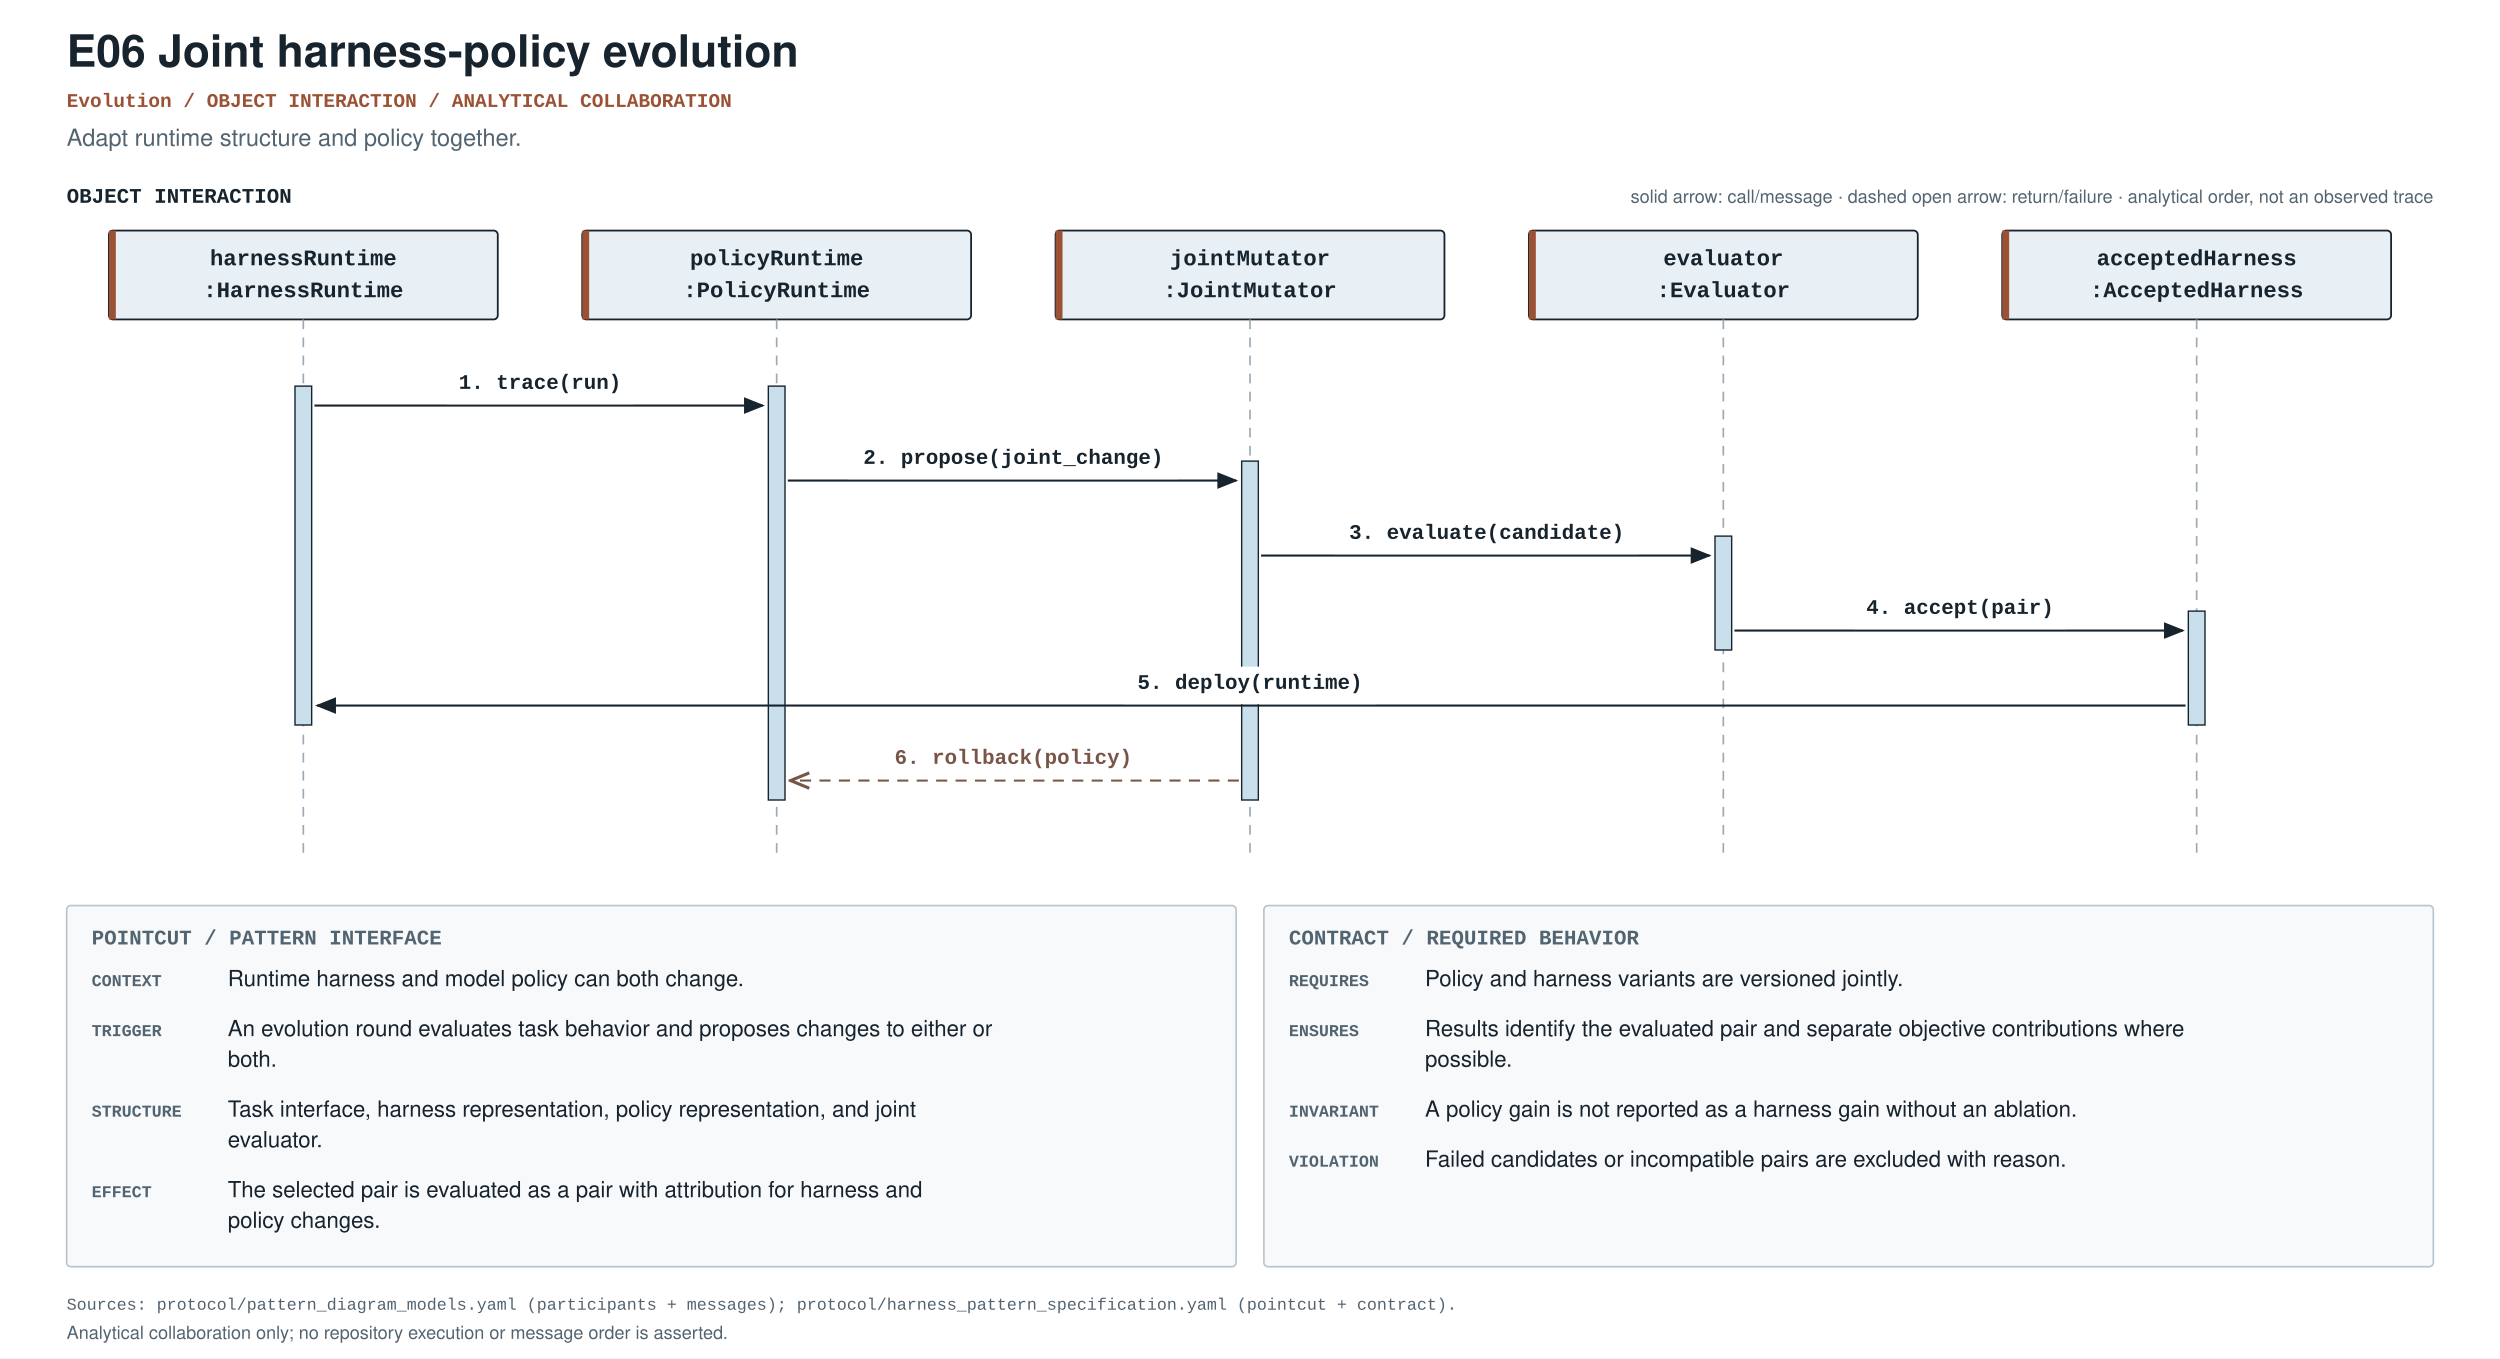
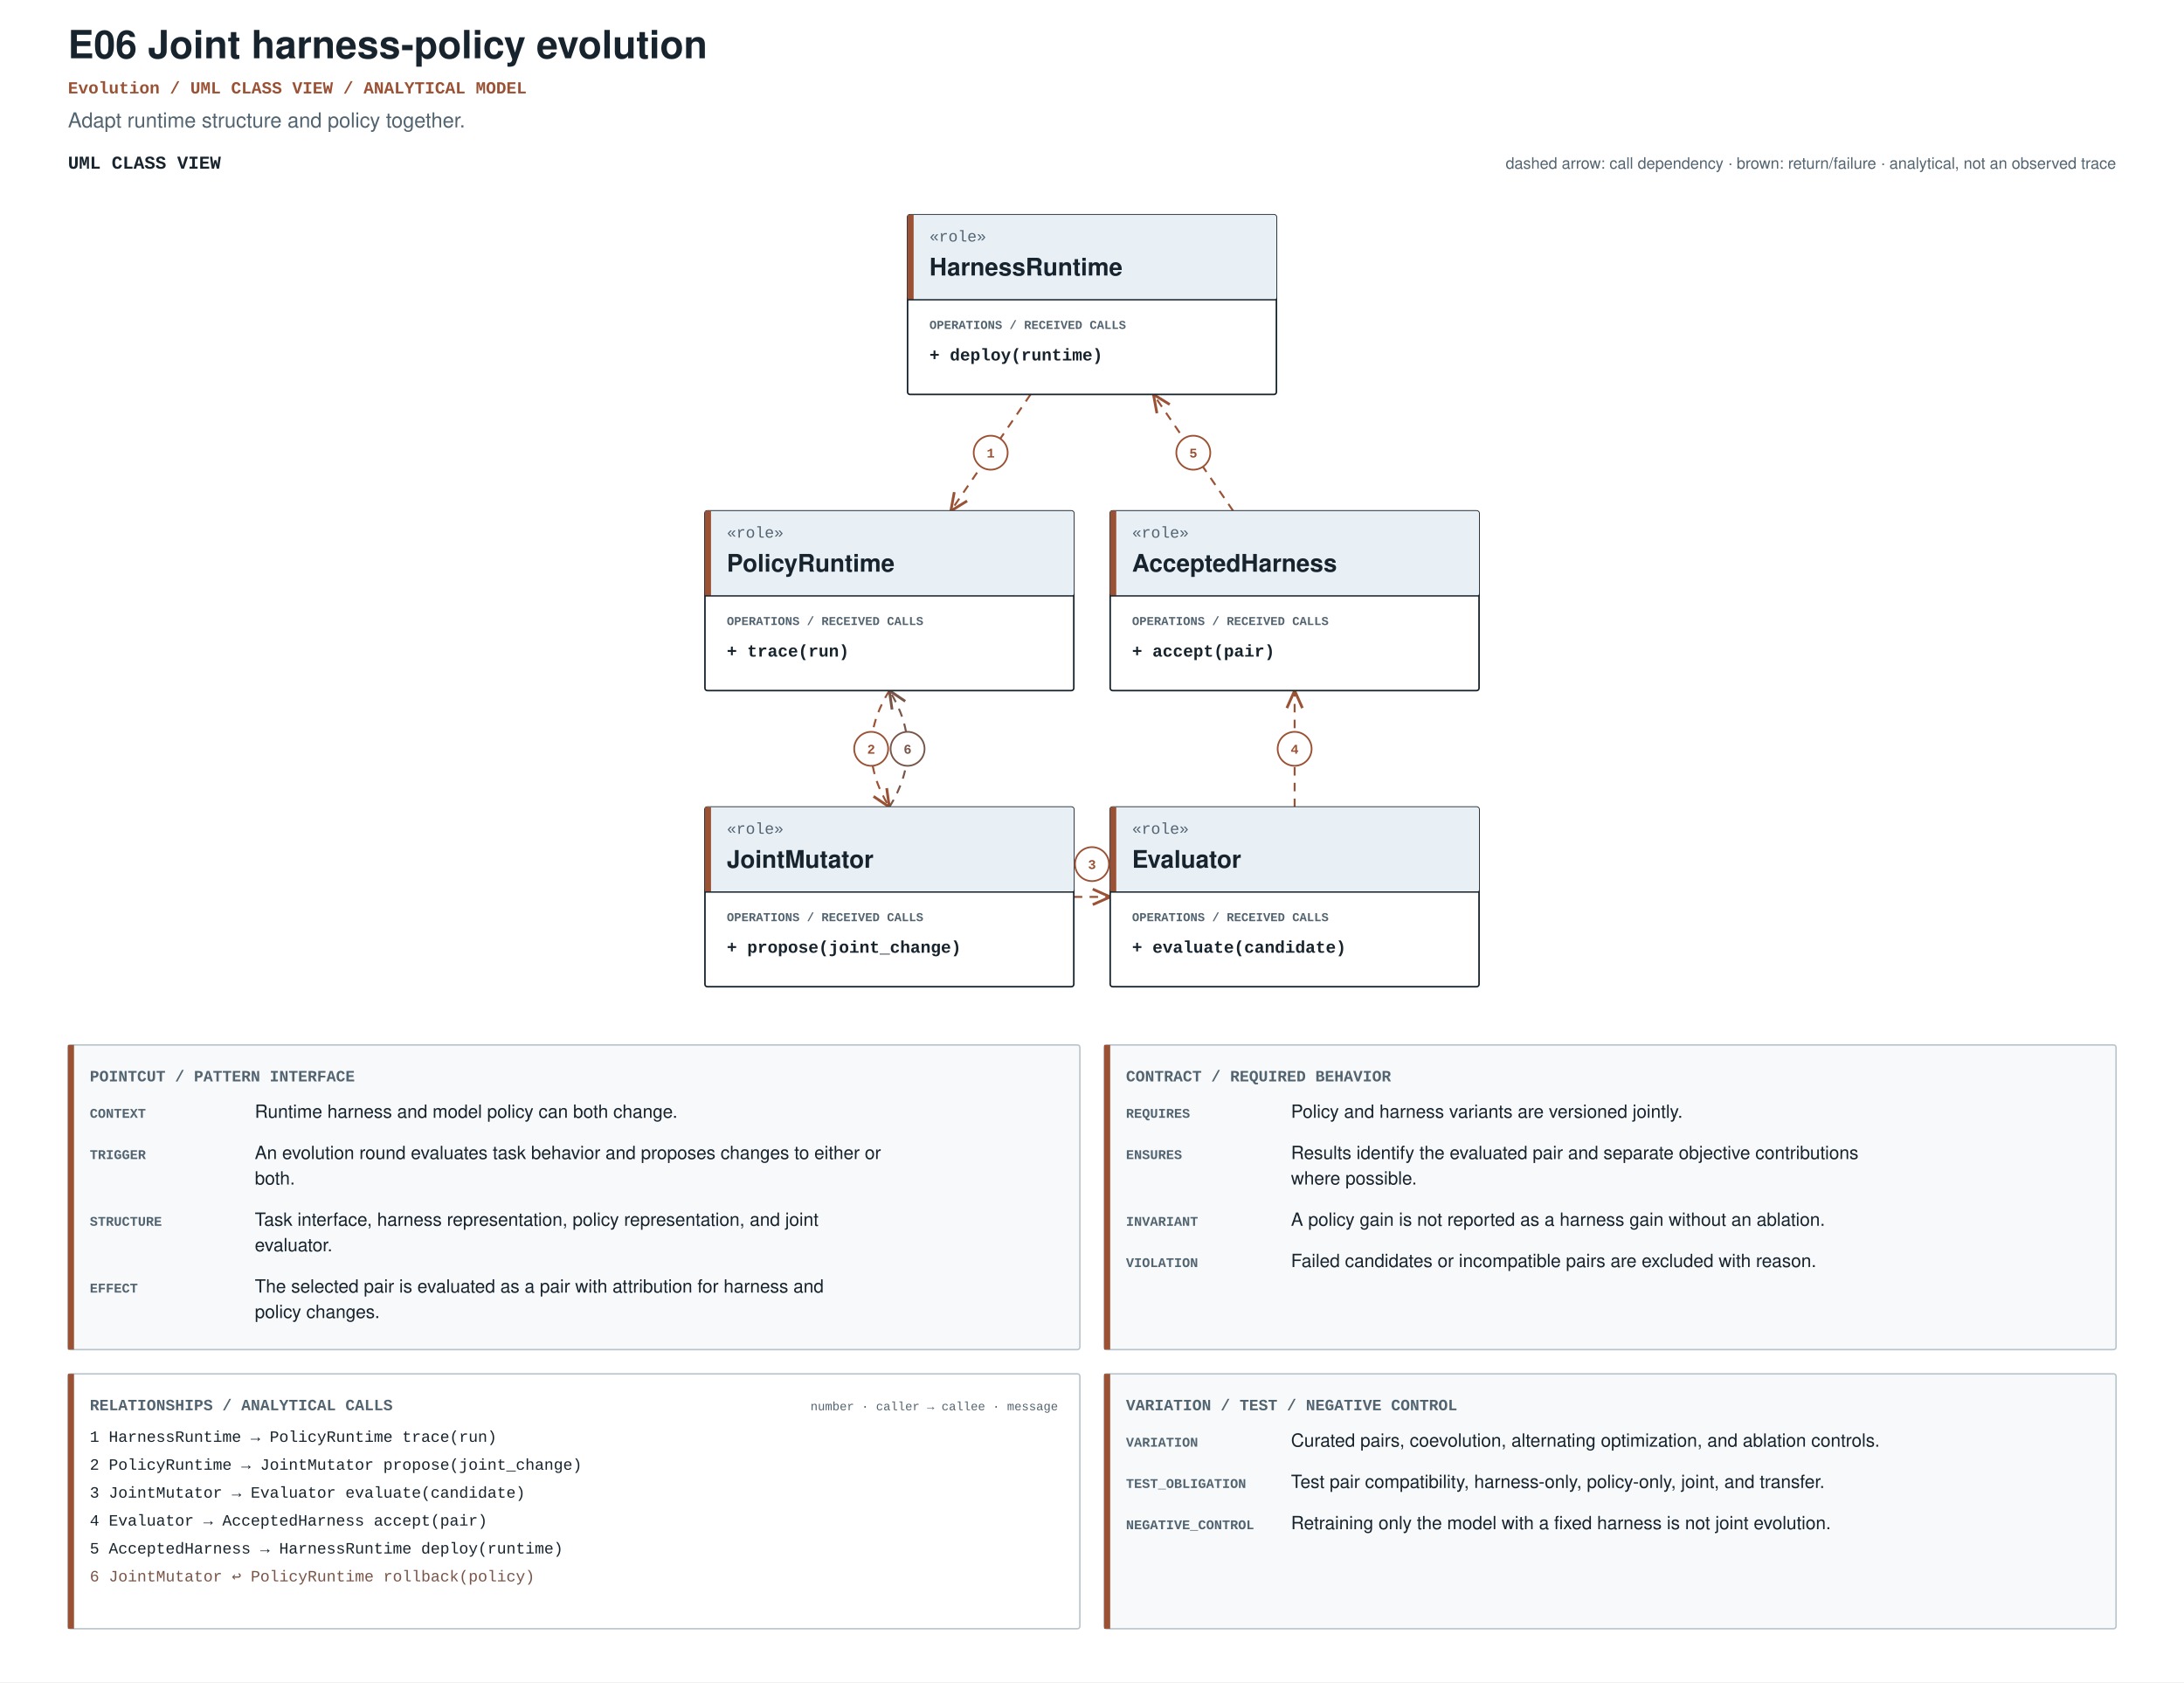
- <svg xmlns="http://www.w3.org/2000/svg" viewBox="0 0 1800 978" width="183mm" height="99.43mm" role="img" data-diagram-type="object-interaction" data-pattern-id="E06" aria-labelledby="title-E06 desc-E06">
+ <svg xmlns="http://www.w3.org/2000/svg" viewBox="0 0 1800 1386" width="183mm" height="140.91mm" role="img" data-diagram-type="uml-class" data-pattern-id="E06" aria-labelledby="title-E06 desc-E06">
  <defs>
-     <marker id="filledArrow" markerWidth="10" markerHeight="8" refX="9" refY="4" orient="auto" markerUnits="strokeWidth">
-       <path d="M0,0 L10,4 L0,8 Z" fill="#17232D" />
+     <marker id="umlOpenAccent" markerWidth="12" markerHeight="10" refX="10" refY="5" orient="auto" markerUnits="strokeWidth">
+       <path d="M1,1 L10,5 L1,9" fill="none" stroke="#9A5134" stroke-width="1.4" />
    </marker>
-     <marker id="openArrow" markerWidth="11" markerHeight="9" refX="10" refY="4.5" orient="auto" markerUnits="strokeWidth">
-       <path d="M1,0.8 L10,4.5 L1,8.2" fill="none" stroke="#795548" stroke-width="1.5" />
+     <marker id="umlOpenReturn" markerWidth="12" markerHeight="10" refX="10" refY="5" orient="auto" markerUnits="strokeWidth">
+       <path d="M1,1 L10,5 L1,9" fill="none" stroke="#795548" stroke-width="1.4" />
    </marker>
  </defs>
-   <rect x="0" y="0" width="1800" height="978" rx="0" fill="#FFFFFF" stroke="none" stroke-width="1.2" />
-   <text x="48" y="48" font-family="Helvetica Neue, Helvetica, Arial, sans-serif" font-size="32" font-weight="700" fill="#17232D" text-anchor="start">E06  Joint harness-policy evolution</text>
-   <text x="48" y="77" font-family="Menlo, Monaco, Courier New, monospace" font-size="14" font-weight="700" fill="#9A5134" text-anchor="start">Evolution / OBJECT INTERACTION / ANALYTICAL COLLABORATION</text>
+   <rect x="0" y="0" width="1800" height="1386" rx="0" fill="#FFFFFF" stroke="none" stroke-width="1.2" />
+   <text x="56" y="48" font-family="Helvetica Neue, Helvetica, Arial, sans-serif" font-size="32" font-weight="700" fill="#17232D" text-anchor="start">E06  Joint harness-policy evolution</text>
+   <text x="56" y="77" font-family="Menlo, Monaco, Courier New, monospace" font-size="14" font-weight="700" fill="#9A5134" text-anchor="start">Evolution / UML CLASS VIEW / ANALYTICAL MODEL</text>
  <text font-family="Helvetica Neue, Helvetica, Arial, sans-serif" font-size="17" font-weight="400" fill="#536471" text-anchor="start">
-     <tspan x="48" y="105">Adapt runtime structure and policy together.</tspan>
+     <tspan x="56" y="105">Adapt runtime structure and policy together.</tspan>
  </text>
-   <text x="48" y="146" font-family="Menlo, Monaco, Courier New, monospace" font-size="15" font-weight="700" fill="#17232D" text-anchor="start">OBJECT INTERACTION</text>
-   <text x="1752" y="146" font-family="Helvetica Neue, Helvetica, Arial, sans-serif" font-size="13" font-weight="400" fill="#536471" text-anchor="end">solid arrow: call/message · dashed open arrow: return/failure · analytical order, not an observed trace</text>
-   <g class="participant" data-participant="HarnessRuntime" data-role="HarnessRuntime" data-instance="harnessRuntime">
-     <rect x="78.4" y="166" width="280" height="64" rx="3" fill="#E8F0F6" stroke="#17232D" stroke-width="1.3" class="object-header" />
-     <rect x="78.4" y="166" width="5" height="64" rx="0" fill="#9A5134" stroke="none" stroke-width="1.2" />
-     <text x="218.4" y="191" font-family="Menlo, Monaco, Courier New, monospace" font-size="16" font-weight="600" fill="#17232D" text-anchor="middle" class="instance-name">harnessRuntime</text>
-     <text x="218.4" y="214" font-family="Menlo, Monaco, Courier New, monospace" font-size="16" font-weight="700" fill="#17232D" text-anchor="middle" class="role-name">:HarnessRuntime</text>
-     <line class="lifeline" x1="218.4" y1="230" x2="218.4" y2="618" stroke="#9AAAB6" stroke-width="1.2" stroke-dasharray="7 6" />
-     <rect x="212.4" y="278" width="12" height="244" rx="0" fill="#C9DFEC" stroke="#17232D" stroke-width="1" class="activation" />
+   <text x="56" y="139" font-family="Menlo, Monaco, Courier New, monospace" font-size="15" font-weight="700" fill="#17232D" text-anchor="start">UML CLASS VIEW</text>
+   <text x="1744" y="139" font-family="Helvetica Neue, Helvetica, Arial, sans-serif" font-size="13" font-weight="400" fill="#536471" text-anchor="end">dashed arrow: call dependency · brown: return/failure · analytical, not an observed trace</text>
+   <g class="dependency forward" data-source="HarnessRuntime" data-target="PolicyRuntime" data-numbers="1" data-messages="trace(run)">
+     <path d="M 849.35 325 Q 816.5 373 783.65 421" fill="none" stroke="#9A5134" stroke-width="1.6" stroke-dasharray="7 6" marker-end="url(#umlOpenAccent)" />
  </g>
-   <g class="participant" data-participant="PolicyRuntime" data-role="PolicyRuntime" data-instance="policyRuntime">
-     <rect x="419.2" y="166" width="280" height="64" rx="3" fill="#E8F0F6" stroke="#17232D" stroke-width="1.3" class="object-header" />
-     <rect x="419.2" y="166" width="5" height="64" rx="0" fill="#9A5134" stroke="none" stroke-width="1.2" />
-     <text x="559.2" y="191" font-family="Menlo, Monaco, Courier New, monospace" font-size="16" font-weight="600" fill="#17232D" text-anchor="middle" class="instance-name">policyRuntime</text>
-     <text x="559.2" y="214" font-family="Menlo, Monaco, Courier New, monospace" font-size="16" font-weight="700" fill="#17232D" text-anchor="middle" class="role-name">:PolicyRuntime</text>
-     <line class="lifeline" x1="559.2" y1="230" x2="559.2" y2="618" stroke="#9AAAB6" stroke-width="1.2" stroke-dasharray="7 6" />
-     <rect x="553.2" y="278" width="12" height="298" rx="0" fill="#C9DFEC" stroke="#17232D" stroke-width="1" class="activation" />
+   <g class="dependency forward" data-source="PolicyRuntime" data-target="JointMutator" data-numbers="2" data-messages="propose(joint_change)">
+     <path d="M 733 569 Q 703 617 733 665" fill="none" stroke="#9A5134" stroke-width="1.6" stroke-dasharray="7 6" marker-end="url(#umlOpenAccent)" />
  </g>
-   <g class="participant" data-participant="JointMutator" data-role="JointMutator" data-instance="jointMutator">
-     <rect x="760" y="166" width="280" height="64" rx="3" fill="#E8F0F6" stroke="#17232D" stroke-width="1.3" class="object-header" />
-     <rect x="760" y="166" width="5" height="64" rx="0" fill="#9A5134" stroke="none" stroke-width="1.2" />
-     <text x="900" y="191" font-family="Menlo, Monaco, Courier New, monospace" font-size="16" font-weight="600" fill="#17232D" text-anchor="middle" class="instance-name">jointMutator</text>
-     <text x="900" y="214" font-family="Menlo, Monaco, Courier New, monospace" font-size="16" font-weight="700" fill="#17232D" text-anchor="middle" class="role-name">:JointMutator</text>
-     <line class="lifeline" x1="900" y1="230" x2="900" y2="618" stroke="#9AAAB6" stroke-width="1.2" stroke-dasharray="7 6" />
-     <rect x="894" y="332" width="12" height="244" rx="0" fill="#C9DFEC" stroke="#17232D" stroke-width="1" class="activation" />
+   <g class="dependency forward" data-source="JointMutator" data-target="Evaluator" data-numbers="3" data-messages="evaluate(candidate)">
+     <path d="M 885 739 Q 900 739 915 739" fill="none" stroke="#9A5134" stroke-width="1.6" stroke-dasharray="7 6" marker-end="url(#umlOpenAccent)" />
  </g>
-   <g class="participant" data-participant="Evaluator" data-role="Evaluator" data-instance="evaluator">
-     <rect x="1100.8" y="166" width="280" height="64" rx="3" fill="#E8F0F6" stroke="#17232D" stroke-width="1.3" class="object-header" />
-     <rect x="1100.8" y="166" width="5" height="64" rx="0" fill="#9A5134" stroke="none" stroke-width="1.2" />
-     <text x="1240.8" y="191" font-family="Menlo, Monaco, Courier New, monospace" font-size="16" font-weight="600" fill="#17232D" text-anchor="middle" class="instance-name">evaluator</text>
-     <text x="1240.8" y="214" font-family="Menlo, Monaco, Courier New, monospace" font-size="16" font-weight="700" fill="#17232D" text-anchor="middle" class="role-name">:Evaluator</text>
-     <line class="lifeline" x1="1240.8" y1="230" x2="1240.8" y2="618" stroke="#9AAAB6" stroke-width="1.2" stroke-dasharray="7 6" />
-     <rect x="1234.8" y="386" width="12" height="82" rx="0" fill="#C9DFEC" stroke="#17232D" stroke-width="1" class="activation" />
+   <g class="dependency forward" data-source="Evaluator" data-target="AcceptedHarness" data-numbers="4" data-messages="accept(pair)">
+     <path d="M 1067 665 Q 1067 617 1067 569" fill="none" stroke="#9A5134" stroke-width="1.6" stroke-dasharray="7 6" marker-end="url(#umlOpenAccent)" />
  </g>
-   <g class="participant" data-participant="AcceptedHarness" data-role="AcceptedHarness" data-instance="acceptedHarness">
-     <rect x="1441.6" y="166" width="280" height="64" rx="3" fill="#E8F0F6" stroke="#17232D" stroke-width="1.3" class="object-header" />
-     <rect x="1441.6" y="166" width="5" height="64" rx="0" fill="#9A5134" stroke="none" stroke-width="1.2" />
-     <text x="1581.6" y="191" font-family="Menlo, Monaco, Courier New, monospace" font-size="16" font-weight="600" fill="#17232D" text-anchor="middle" class="instance-name">acceptedHarness</text>
-     <text x="1581.6" y="214" font-family="Menlo, Monaco, Courier New, monospace" font-size="16" font-weight="700" fill="#17232D" text-anchor="middle" class="role-name">:AcceptedHarness</text>
-     <line class="lifeline" x1="1581.6" y1="230" x2="1581.6" y2="618" stroke="#9AAAB6" stroke-width="1.2" stroke-dasharray="7 6" />
-     <rect x="1575.6" y="440" width="12" height="82" rx="0" fill="#C9DFEC" stroke="#17232D" stroke-width="1" class="activation" />
+   <g class="dependency forward" data-source="AcceptedHarness" data-target="HarnessRuntime" data-numbers="5" data-messages="deploy(runtime)">
+     <path d="M 1016.35 421 Q 983.5 373 950.65 325" fill="none" stroke="#9A5134" stroke-width="1.6" stroke-dasharray="7 6" marker-end="url(#umlOpenAccent)" />
  </g>
-   <g class="message forward" data-number="1" data-source="HarnessRuntime" data-target="PolicyRuntime" data-message="trace(run)">
-     <line x1="226.4" y1="292" x2="549.2" y2="292" stroke="#17232D" stroke-width="1.5" marker-end="url(#filledArrow)" />
-     <rect x="321.7" y="264" width="134.2" height="27" rx="0" fill="#FFFFFF" stroke="none" stroke-width="1.2" class="message-label-background" />
-     <text font-family="Menlo, Monaco, Courier New, monospace" font-size="15" font-weight="600" fill="#17232D" text-anchor="middle" class="message-label">
-       <tspan x="388.8" y="280">1. trace(run)</tspan>
-     </text>
+   <g class="dependency return-or-failure" data-source="JointMutator" data-target="PolicyRuntime" data-numbers="6" data-messages="rollback(policy)">
+     <path d="M 733 665 Q 763 617 733 569" fill="none" stroke="#795548" stroke-width="1.6" stroke-dasharray="7 6" marker-end="url(#umlOpenReturn)" />
  </g>
-   <g class="message forward" data-number="2" data-source="PolicyRuntime" data-target="JointMutator" data-message="propose(joint_change)">
-     <line x1="567.2" y1="346" x2="890" y2="346" stroke="#17232D" stroke-width="1.5" marker-end="url(#filledArrow)" />
-     <rect x="610.8" y="318" width="237.6" height="27" rx="0" fill="#FFFFFF" stroke="none" stroke-width="1.2" class="message-label-background" />
-     <text font-family="Menlo, Monaco, Courier New, monospace" font-size="15" font-weight="600" fill="#17232D" text-anchor="middle" class="message-label">
-       <tspan x="729.6" y="334">2. propose(joint_change)</tspan>
-     </text>
+   <g class="class-node" data-participant="HarnessRuntime" data-role="HarnessRuntime" data-layer="0">
+     <rect x="748" y="177" width="304" height="148" rx="2" fill="#FFFFFF" stroke="#17232D" stroke-width="1.3" class="class-box" />
+     <rect x="748" y="177" width="304" height="70" rx="2" fill="#E8F0F6" stroke="none" stroke-width="1.2" class="class-header" />
+     <rect x="748" y="177" width="5" height="70" rx="0" fill="#9A5134" stroke="none" stroke-width="1.2" class="class-accent" />
+     <text x="766" y="199" font-family="Menlo, Monaco, Courier New, monospace" font-size="13" font-weight="400" fill="#536471" text-anchor="start" class="class-stereotype">«role»</text>
+     <text x="766" y="227" font-family="Helvetica Neue, Helvetica, Arial, sans-serif" font-size="20" font-weight="700" fill="#17232D" text-anchor="start" class="class-name">HarnessRuntime</text>
+     <line x1="748" y1="247" x2="1052" y2="247" stroke="#17232D" stroke-width="1.1" />
+     <text x="766" y="271" font-family="Menlo, Monaco, Courier New, monospace" font-size="10" font-weight="700" fill="#536471" text-anchor="start" class="class-compartment-label">OPERATIONS / RECEIVED CALLS</text>
+     <text x="766" y="297" font-family="Menlo, Monaco, Courier New, monospace" font-size="14" font-weight="600" fill="#17232D" text-anchor="start" class="class-operation">+ deploy(runtime)</text>
  </g>
-   <g class="message forward" data-number="3" data-source="JointMutator" data-target="Evaluator" data-message="evaluate(candidate)">
-     <line x1="908" y1="400" x2="1230.8" y2="400" stroke="#17232D" stroke-width="1.5" marker-end="url(#filledArrow)" />
-     <rect x="961" y="372" width="218.8" height="27" rx="0" fill="#FFFFFF" stroke="none" stroke-width="1.2" class="message-label-background" />
-     <text font-family="Menlo, Monaco, Courier New, monospace" font-size="15" font-weight="600" fill="#17232D" text-anchor="middle" class="message-label">
-       <tspan x="1070.4" y="388">3. evaluate(candidate)</tspan>
-     </text>
+   <g class="class-node" data-participant="PolicyRuntime" data-role="PolicyRuntime" data-layer="1">
+     <rect x="581" y="421" width="304" height="148" rx="2" fill="#FFFFFF" stroke="#17232D" stroke-width="1.3" class="class-box" />
+     <rect x="581" y="421" width="304" height="70" rx="2" fill="#E8F0F6" stroke="none" stroke-width="1.2" class="class-header" />
+     <rect x="581" y="421" width="5" height="70" rx="0" fill="#9A5134" stroke="none" stroke-width="1.2" class="class-accent" />
+     <text x="599" y="443" font-family="Menlo, Monaco, Courier New, monospace" font-size="13" font-weight="400" fill="#536471" text-anchor="start" class="class-stereotype">«role»</text>
+     <text x="599" y="471" font-family="Helvetica Neue, Helvetica, Arial, sans-serif" font-size="20" font-weight="700" fill="#17232D" text-anchor="start" class="class-name">PolicyRuntime</text>
+     <line x1="581" y1="491" x2="885" y2="491" stroke="#17232D" stroke-width="1.1" />
+     <text x="599" y="515" font-family="Menlo, Monaco, Courier New, monospace" font-size="10" font-weight="700" fill="#536471" text-anchor="start" class="class-compartment-label">OPERATIONS / RECEIVED CALLS</text>
+     <text x="599" y="541" font-family="Menlo, Monaco, Courier New, monospace" font-size="14" font-weight="600" fill="#17232D" text-anchor="start" class="class-operation">+ trace(run)</text>
  </g>
-   <g class="message forward" data-number="4" data-source="Evaluator" data-target="AcceptedHarness" data-message="accept(pair)">
-     <line x1="1248.8" y1="454" x2="1571.6" y2="454" stroke="#17232D" stroke-width="1.5" marker-end="url(#filledArrow)" />
-     <rect x="1334.7" y="426" width="153" height="27" rx="0" fill="#FFFFFF" stroke="none" stroke-width="1.2" class="message-label-background" />
-     <text font-family="Menlo, Monaco, Courier New, monospace" font-size="15" font-weight="600" fill="#17232D" text-anchor="middle" class="message-label">
-       <tspan x="1411.2" y="442">4. accept(pair)</tspan>
-     </text>
+   <g class="class-node" data-participant="JointMutator" data-role="JointMutator" data-layer="2">
+     <rect x="581" y="665" width="304" height="148" rx="2" fill="#FFFFFF" stroke="#17232D" stroke-width="1.3" class="class-box" />
+     <rect x="581" y="665" width="304" height="70" rx="2" fill="#E8F0F6" stroke="none" stroke-width="1.2" class="class-header" />
+     <rect x="581" y="665" width="5" height="70" rx="0" fill="#9A5134" stroke="none" stroke-width="1.2" class="class-accent" />
+     <text x="599" y="687" font-family="Menlo, Monaco, Courier New, monospace" font-size="13" font-weight="400" fill="#536471" text-anchor="start" class="class-stereotype">«role»</text>
+     <text x="599" y="715" font-family="Helvetica Neue, Helvetica, Arial, sans-serif" font-size="20" font-weight="700" fill="#17232D" text-anchor="start" class="class-name">JointMutator</text>
+     <line x1="581" y1="735" x2="885" y2="735" stroke="#17232D" stroke-width="1.1" />
+     <text x="599" y="759" font-family="Menlo, Monaco, Courier New, monospace" font-size="10" font-weight="700" fill="#536471" text-anchor="start" class="class-compartment-label">OPERATIONS / RECEIVED CALLS</text>
+     <text x="599" y="785" font-family="Menlo, Monaco, Courier New, monospace" font-size="14" font-weight="600" fill="#17232D" text-anchor="start" class="class-operation">+ propose(joint_change)</text>
  </g>
-   <g class="message forward" data-number="5" data-source="AcceptedHarness" data-target="HarnessRuntime" data-message="deploy(runtime)">
-     <line x1="1573.6" y1="508" x2="228.4" y2="508" stroke="#17232D" stroke-width="1.5" marker-end="url(#filledArrow)" />
-     <rect x="809.4" y="480" width="181.2" height="27" rx="0" fill="#FFFFFF" stroke="none" stroke-width="1.2" class="message-label-background" />
-     <text font-family="Menlo, Monaco, Courier New, monospace" font-size="15" font-weight="600" fill="#17232D" text-anchor="middle" class="message-label">
-       <tspan x="900" y="496">5. deploy(runtime)</tspan>
-     </text>
+   <g class="class-node" data-participant="Evaluator" data-role="Evaluator" data-layer="2">
+     <rect x="915" y="665" width="304" height="148" rx="2" fill="#FFFFFF" stroke="#17232D" stroke-width="1.3" class="class-box" />
+     <rect x="915" y="665" width="304" height="70" rx="2" fill="#E8F0F6" stroke="none" stroke-width="1.2" class="class-header" />
+     <rect x="915" y="665" width="5" height="70" rx="0" fill="#9A5134" stroke="none" stroke-width="1.2" class="class-accent" />
+     <text x="933" y="687" font-family="Menlo, Monaco, Courier New, monospace" font-size="13" font-weight="400" fill="#536471" text-anchor="start" class="class-stereotype">«role»</text>
+     <text x="933" y="715" font-family="Helvetica Neue, Helvetica, Arial, sans-serif" font-size="20" font-weight="700" fill="#17232D" text-anchor="start" class="class-name">Evaluator</text>
+     <line x1="915" y1="735" x2="1219" y2="735" stroke="#17232D" stroke-width="1.1" />
+     <text x="933" y="759" font-family="Menlo, Monaco, Courier New, monospace" font-size="10" font-weight="700" fill="#536471" text-anchor="start" class="class-compartment-label">OPERATIONS / RECEIVED CALLS</text>
+     <text x="933" y="785" font-family="Menlo, Monaco, Courier New, monospace" font-size="14" font-weight="600" fill="#17232D" text-anchor="start" class="class-operation">+ evaluate(candidate)</text>
  </g>
-   <g class="message return-or-failure" data-number="6" data-source="JointMutator" data-target="PolicyRuntime" data-message="rollback(policy)">
-     <line x1="892" y1="562" x2="569.2" y2="562" stroke="#795548" stroke-width="1.5" marker-end="url(#openArrow)" stroke-dasharray="8 6" />
-     <rect x="634.3" y="534" width="190.6" height="27" rx="0" fill="#FFFFFF" stroke="none" stroke-width="1.2" class="message-label-background" />
-     <text font-family="Menlo, Monaco, Courier New, monospace" font-size="15" font-weight="600" fill="#795548" text-anchor="middle" class="message-label">
-       <tspan x="729.6" y="550">6. rollback(policy)</tspan>
-     </text>
+   <g class="class-node" data-participant="AcceptedHarness" data-role="AcceptedHarness" data-layer="1">
+     <rect x="915" y="421" width="304" height="148" rx="2" fill="#FFFFFF" stroke="#17232D" stroke-width="1.3" class="class-box" />
+     <rect x="915" y="421" width="304" height="70" rx="2" fill="#E8F0F6" stroke="none" stroke-width="1.2" class="class-header" />
+     <rect x="915" y="421" width="5" height="70" rx="0" fill="#9A5134" stroke="none" stroke-width="1.2" class="class-accent" />
+     <text x="933" y="443" font-family="Menlo, Monaco, Courier New, monospace" font-size="13" font-weight="400" fill="#536471" text-anchor="start" class="class-stereotype">«role»</text>
+     <text x="933" y="471" font-family="Helvetica Neue, Helvetica, Arial, sans-serif" font-size="20" font-weight="700" fill="#17232D" text-anchor="start" class="class-name">AcceptedHarness</text>
+     <line x1="915" y1="491" x2="1219" y2="491" stroke="#17232D" stroke-width="1.1" />
+     <text x="933" y="515" font-family="Menlo, Monaco, Courier New, monospace" font-size="10" font-weight="700" fill="#536471" text-anchor="start" class="class-compartment-label">OPERATIONS / RECEIVED CALLS</text>
+     <text x="933" y="541" font-family="Menlo, Monaco, Courier New, monospace" font-size="14" font-weight="600" fill="#17232D" text-anchor="start" class="class-operation">+ accept(pair)</text>
  </g>
-   <rect x="48" y="652" width="842" height="260" rx="3" fill="#F7F9FB" stroke="#B8C4CD" stroke-width="1.2" />
-   <text x="66" y="680" font-family="Menlo, Monaco, Courier New, monospace" font-size="15" font-weight="700" fill="#536471" text-anchor="start">POINTCUT / PATTERN INTERFACE</text>
-   <text x="66" y="710" font-family="Menlo, Monaco, Courier New, monospace" font-size="12" font-weight="700" fill="#536471" text-anchor="start">CONTEXT</text>
-   <text font-family="Helvetica Neue, Helvetica, Arial, sans-serif" font-size="16" font-weight="400" fill="#17232D" text-anchor="start">
-     <tspan x="164" y="710">Runtime harness and model policy can both change.</tspan>
+   <g class="dependency-badge">
+     <circle cx="816.5" cy="373" r="14" fill="#FFFFFF" stroke="#9A5134" stroke-width="1.4" />
+     <text x="816.5" y="377" font-family="Menlo, Monaco, Courier New, monospace" font-size="11" font-weight="700" fill="#9A5134" text-anchor="middle">1</text>
+   </g>
+   <g class="dependency-badge">
+     <circle cx="718" cy="617" r="14" fill="#FFFFFF" stroke="#9A5134" stroke-width="1.4" />
+     <text x="718" y="621" font-family="Menlo, Monaco, Courier New, monospace" font-size="11" font-weight="700" fill="#9A5134" text-anchor="middle">2</text>
+   </g>
+   <g class="dependency-badge">
+     <circle cx="900" cy="712" r="14" fill="#FFFFFF" stroke="#9A5134" stroke-width="1.4" />
+     <text x="900" y="716" font-family="Menlo, Monaco, Courier New, monospace" font-size="11" font-weight="700" fill="#9A5134" text-anchor="middle">3</text>
+   </g>
+   <g class="dependency-badge">
+     <circle cx="1067" cy="617" r="14" fill="#FFFFFF" stroke="#9A5134" stroke-width="1.4" />
+     <text x="1067" y="621" font-family="Menlo, Monaco, Courier New, monospace" font-size="11" font-weight="700" fill="#9A5134" text-anchor="middle">4</text>
+   </g>
+   <g class="dependency-badge">
+     <circle cx="983.5" cy="373" r="14" fill="#FFFFFF" stroke="#9A5134" stroke-width="1.4" />
+     <text x="983.5" y="377" font-family="Menlo, Monaco, Courier New, monospace" font-size="11" font-weight="700" fill="#9A5134" text-anchor="middle">5</text>
+   </g>
+   <g class="dependency-badge">
+     <circle cx="748" cy="617" r="14" fill="#FFFFFF" stroke="#795548" stroke-width="1.4" />
+     <text x="748" y="621" font-family="Menlo, Monaco, Courier New, monospace" font-size="11" font-weight="700" fill="#795548" text-anchor="middle">6</text>
+   </g>
+   <rect x="56" y="861" width="834" height="251" rx="2" fill="#F7F9FB" stroke="#B8C4CD" stroke-width="1.2" />
+   <rect x="56" y="861" width="5" height="251" rx="0" fill="#9A5134" stroke="none" stroke-width="1.2" />
+   <text x="74" y="891" font-family="Menlo, Monaco, Courier New, monospace" font-size="13" font-weight="700" fill="#536471" text-anchor="start">POINTCUT / PATTERN INTERFACE</text>
+   <text x="74" y="921" font-family="Menlo, Monaco, Courier New, monospace" font-size="11" font-weight="700" fill="#536471" text-anchor="start">CONTEXT</text>
+   <text font-family="Helvetica Neue, Helvetica, Arial, sans-serif" font-size="15" font-weight="400" fill="#17232D" text-anchor="start">
+     <tspan x="210" y="921">Runtime harness and model policy can both change.</tspan>
  </text>
-   <text x="66" y="746" font-family="Menlo, Monaco, Courier New, monospace" font-size="12" font-weight="700" fill="#536471" text-anchor="start">TRIGGER</text>
-   <text font-family="Helvetica Neue, Helvetica, Arial, sans-serif" font-size="16" font-weight="400" fill="#17232D" text-anchor="start">
-     <tspan x="164" y="746">An evolution round evaluates task behavior and proposes changes to either or</tspan>
-     <tspan x="164" y="768">both.</tspan>
+   <text x="74" y="955" font-family="Menlo, Monaco, Courier New, monospace" font-size="11" font-weight="700" fill="#536471" text-anchor="start">TRIGGER</text>
+   <text font-family="Helvetica Neue, Helvetica, Arial, sans-serif" font-size="15" font-weight="400" fill="#17232D" text-anchor="start">
+     <tspan x="210" y="955">An evolution round evaluates task behavior and proposes changes to either or</tspan>
+     <tspan x="210" y="976">both.</tspan>
  </text>
-   <text x="66" y="804" font-family="Menlo, Monaco, Courier New, monospace" font-size="12" font-weight="700" fill="#536471" text-anchor="start">STRUCTURE</text>
-   <text font-family="Helvetica Neue, Helvetica, Arial, sans-serif" font-size="16" font-weight="400" fill="#17232D" text-anchor="start">
-     <tspan x="164" y="804">Task interface, harness representation, policy representation, and joint</tspan>
-     <tspan x="164" y="826">evaluator.</tspan>
+   <text x="74" y="1010" font-family="Menlo, Monaco, Courier New, monospace" font-size="11" font-weight="700" fill="#536471" text-anchor="start">STRUCTURE</text>
+   <text font-family="Helvetica Neue, Helvetica, Arial, sans-serif" font-size="15" font-weight="400" fill="#17232D" text-anchor="start">
+     <tspan x="210" y="1010">Task interface, harness representation, policy representation, and joint</tspan>
+     <tspan x="210" y="1031">evaluator.</tspan>
  </text>
-   <text x="66" y="862" font-family="Menlo, Monaco, Courier New, monospace" font-size="12" font-weight="700" fill="#536471" text-anchor="start">EFFECT</text>
-   <text font-family="Helvetica Neue, Helvetica, Arial, sans-serif" font-size="16" font-weight="400" fill="#17232D" text-anchor="start">
-     <tspan x="164" y="862">The selected pair is evaluated as a pair with attribution for harness and</tspan>
-     <tspan x="164" y="884">policy changes.</tspan>
+   <text x="74" y="1065" font-family="Menlo, Monaco, Courier New, monospace" font-size="11" font-weight="700" fill="#536471" text-anchor="start">EFFECT</text>
+   <text font-family="Helvetica Neue, Helvetica, Arial, sans-serif" font-size="15" font-weight="400" fill="#17232D" text-anchor="start">
+     <tspan x="210" y="1065">The selected pair is evaluated as a pair with attribution for harness and</tspan>
+     <tspan x="210" y="1086">policy changes.</tspan>
  </text>
-   <rect x="910" y="652" width="842" height="260" rx="3" fill="#F7F9FB" stroke="#B8C4CD" stroke-width="1.2" />
-   <text x="928" y="680" font-family="Menlo, Monaco, Courier New, monospace" font-size="15" font-weight="700" fill="#536471" text-anchor="start">CONTRACT / REQUIRED BEHAVIOR</text>
-   <text x="928" y="710" font-family="Menlo, Monaco, Courier New, monospace" font-size="12" font-weight="700" fill="#536471" text-anchor="start">REQUIRES</text>
-   <text font-family="Helvetica Neue, Helvetica, Arial, sans-serif" font-size="16" font-weight="400" fill="#17232D" text-anchor="start">
-     <tspan x="1026" y="710">Policy and harness variants are versioned jointly.</tspan>
+   <rect x="910" y="861" width="834" height="251" rx="2" fill="#F7F9FB" stroke="#B8C4CD" stroke-width="1.2" />
+   <rect x="910" y="861" width="5" height="251" rx="0" fill="#9A5134" stroke="none" stroke-width="1.2" />
+   <text x="928" y="891" font-family="Menlo, Monaco, Courier New, monospace" font-size="13" font-weight="700" fill="#536471" text-anchor="start">CONTRACT / REQUIRED BEHAVIOR</text>
+   <text x="928" y="921" font-family="Menlo, Monaco, Courier New, monospace" font-size="11" font-weight="700" fill="#536471" text-anchor="start">REQUIRES</text>
+   <text font-family="Helvetica Neue, Helvetica, Arial, sans-serif" font-size="15" font-weight="400" fill="#17232D" text-anchor="start">
+     <tspan x="1064" y="921">Policy and harness variants are versioned jointly.</tspan>
  </text>
-   <text x="928" y="746" font-family="Menlo, Monaco, Courier New, monospace" font-size="12" font-weight="700" fill="#536471" text-anchor="start">ENSURES</text>
-   <text font-family="Helvetica Neue, Helvetica, Arial, sans-serif" font-size="16" font-weight="400" fill="#17232D" text-anchor="start">
-     <tspan x="1026" y="746">Results identify the evaluated pair and separate objective contributions where</tspan>
-     <tspan x="1026" y="768">possible.</tspan>
+   <text x="928" y="955" font-family="Menlo, Monaco, Courier New, monospace" font-size="11" font-weight="700" fill="#536471" text-anchor="start">ENSURES</text>
+   <text font-family="Helvetica Neue, Helvetica, Arial, sans-serif" font-size="15" font-weight="400" fill="#17232D" text-anchor="start">
+     <tspan x="1064" y="955">Results identify the evaluated pair and separate objective contributions</tspan>
+     <tspan x="1064" y="976">where possible.</tspan>
  </text>
-   <text x="928" y="804" font-family="Menlo, Monaco, Courier New, monospace" font-size="12" font-weight="700" fill="#536471" text-anchor="start">INVARIANT</text>
-   <text font-family="Helvetica Neue, Helvetica, Arial, sans-serif" font-size="16" font-weight="400" fill="#17232D" text-anchor="start">
-     <tspan x="1026" y="804">A policy gain is not reported as a harness gain without an ablation.</tspan>
+   <text x="928" y="1010" font-family="Menlo, Monaco, Courier New, monospace" font-size="11" font-weight="700" fill="#536471" text-anchor="start">INVARIANT</text>
+   <text font-family="Helvetica Neue, Helvetica, Arial, sans-serif" font-size="15" font-weight="400" fill="#17232D" text-anchor="start">
+     <tspan x="1064" y="1010">A policy gain is not reported as a harness gain without an ablation.</tspan>
  </text>
-   <text x="928" y="840" font-family="Menlo, Monaco, Courier New, monospace" font-size="12" font-weight="700" fill="#536471" text-anchor="start">VIOLATION</text>
-   <text font-family="Helvetica Neue, Helvetica, Arial, sans-serif" font-size="16" font-weight="400" fill="#17232D" text-anchor="start">
-     <tspan x="1026" y="840">Failed candidates or incompatible pairs are excluded with reason.</tspan>
+   <text x="928" y="1044" font-family="Menlo, Monaco, Courier New, monospace" font-size="11" font-weight="700" fill="#536471" text-anchor="start">VIOLATION</text>
+   <text font-family="Helvetica Neue, Helvetica, Arial, sans-serif" font-size="15" font-weight="400" fill="#17232D" text-anchor="start">
+     <tspan x="1064" y="1044">Failed candidates or incompatible pairs are excluded with reason.</tspan>
  </text>
-   <text x="48" y="943" font-family="Menlo, Monaco, Courier New, monospace" font-size="12" font-weight="400" fill="#536471" text-anchor="start">Sources: protocol/pattern_diagram_models.yaml (participants + messages); protocol/harness_pattern_specification.yaml (pointcut + contract).</text>
-   <text x="48" y="964" font-family="Helvetica Neue, Helvetica, Arial, sans-serif" font-size="13" font-weight="400" fill="#536471" text-anchor="start">Analytical collaboration only; no repository execution or message order is asserted.</text>
+   <rect x="56" y="1132" width="834" height="210" rx="2" fill="#FFFFFF" stroke="#B8C4CD" stroke-width="1.2" />
+   <rect x="56" y="1132" width="5" height="210" rx="0" fill="#9A5134" stroke="none" stroke-width="1.2" />
+   <text x="74" y="1162" font-family="Menlo, Monaco, Courier New, monospace" font-size="13" font-weight="700" fill="#536471" text-anchor="start">RELATIONSHIPS / ANALYTICAL CALLS</text>
+   <text x="872" y="1162" font-family="Menlo, Monaco, Courier New, monospace" font-size="10" font-weight="400" fill="#536471" text-anchor="end">number · caller → callee · message</text>
+   <text font-family="Menlo, Monaco, Courier New, monospace" font-size="13" font-weight="400" fill="#17232D" text-anchor="start">
+     <tspan x="74" y="1188">1 HarnessRuntime → PolicyRuntime trace(run)</tspan>
+   </text>
+   <text font-family="Menlo, Monaco, Courier New, monospace" font-size="13" font-weight="400" fill="#17232D" text-anchor="start">
+     <tspan x="74" y="1211">2 PolicyRuntime → JointMutator propose(joint_change)</tspan>
+   </text>
+   <text font-family="Menlo, Monaco, Courier New, monospace" font-size="13" font-weight="400" fill="#17232D" text-anchor="start">
+     <tspan x="74" y="1234">3 JointMutator → Evaluator evaluate(candidate)</tspan>
+   </text>
+   <text font-family="Menlo, Monaco, Courier New, monospace" font-size="13" font-weight="400" fill="#17232D" text-anchor="start">
+     <tspan x="74" y="1257">4 Evaluator → AcceptedHarness accept(pair)</tspan>
+   </text>
+   <text font-family="Menlo, Monaco, Courier New, monospace" font-size="13" font-weight="400" fill="#17232D" text-anchor="start">
+     <tspan x="74" y="1280">5 AcceptedHarness → HarnessRuntime deploy(runtime)</tspan>
+   </text>
+   <text font-family="Menlo, Monaco, Courier New, monospace" font-size="13" font-weight="400" fill="#795548" text-anchor="start">
+     <tspan x="74" y="1303">6 JointMutator ↩ PolicyRuntime rollback(policy)</tspan>
+   </text>
+   <rect x="910" y="1132" width="834" height="210" rx="2" fill="#F7F9FB" stroke="#B8C4CD" stroke-width="1.2" />
+   <rect x="910" y="1132" width="5" height="210" rx="0" fill="#9A5134" stroke="none" stroke-width="1.2" />
+   <text x="928" y="1162" font-family="Menlo, Monaco, Courier New, monospace" font-size="13" font-weight="700" fill="#536471" text-anchor="start">VARIATION / TEST / NEGATIVE CONTROL</text>
+   <text x="928" y="1192" font-family="Menlo, Monaco, Courier New, monospace" font-size="11" font-weight="700" fill="#536471" text-anchor="start">VARIATION</text>
+   <text font-family="Helvetica Neue, Helvetica, Arial, sans-serif" font-size="15" font-weight="400" fill="#17232D" text-anchor="start">
+     <tspan x="1064" y="1192">Curated pairs, coevolution, alternating optimization, and ablation controls.</tspan>
+   </text>
+   <text x="928" y="1226" font-family="Menlo, Monaco, Courier New, monospace" font-size="11" font-weight="700" fill="#536471" text-anchor="start">TEST_OBLIGATION</text>
+   <text font-family="Helvetica Neue, Helvetica, Arial, sans-serif" font-size="15" font-weight="400" fill="#17232D" text-anchor="start">
+     <tspan x="1064" y="1226">Test pair compatibility, harness-only, policy-only, joint, and transfer.</tspan>
+   </text>
+   <text x="928" y="1260" font-family="Menlo, Monaco, Courier New, monospace" font-size="11" font-weight="700" fill="#536471" text-anchor="start">NEGATIVE_CONTROL</text>
+   <text font-family="Helvetica Neue, Helvetica, Arial, sans-serif" font-size="15" font-weight="400" fill="#17232D" text-anchor="start">
+     <tspan x="1064" y="1260">Retraining only the model with a fixed harness is not joint evolution.</tspan>
+   </text>
</svg>
